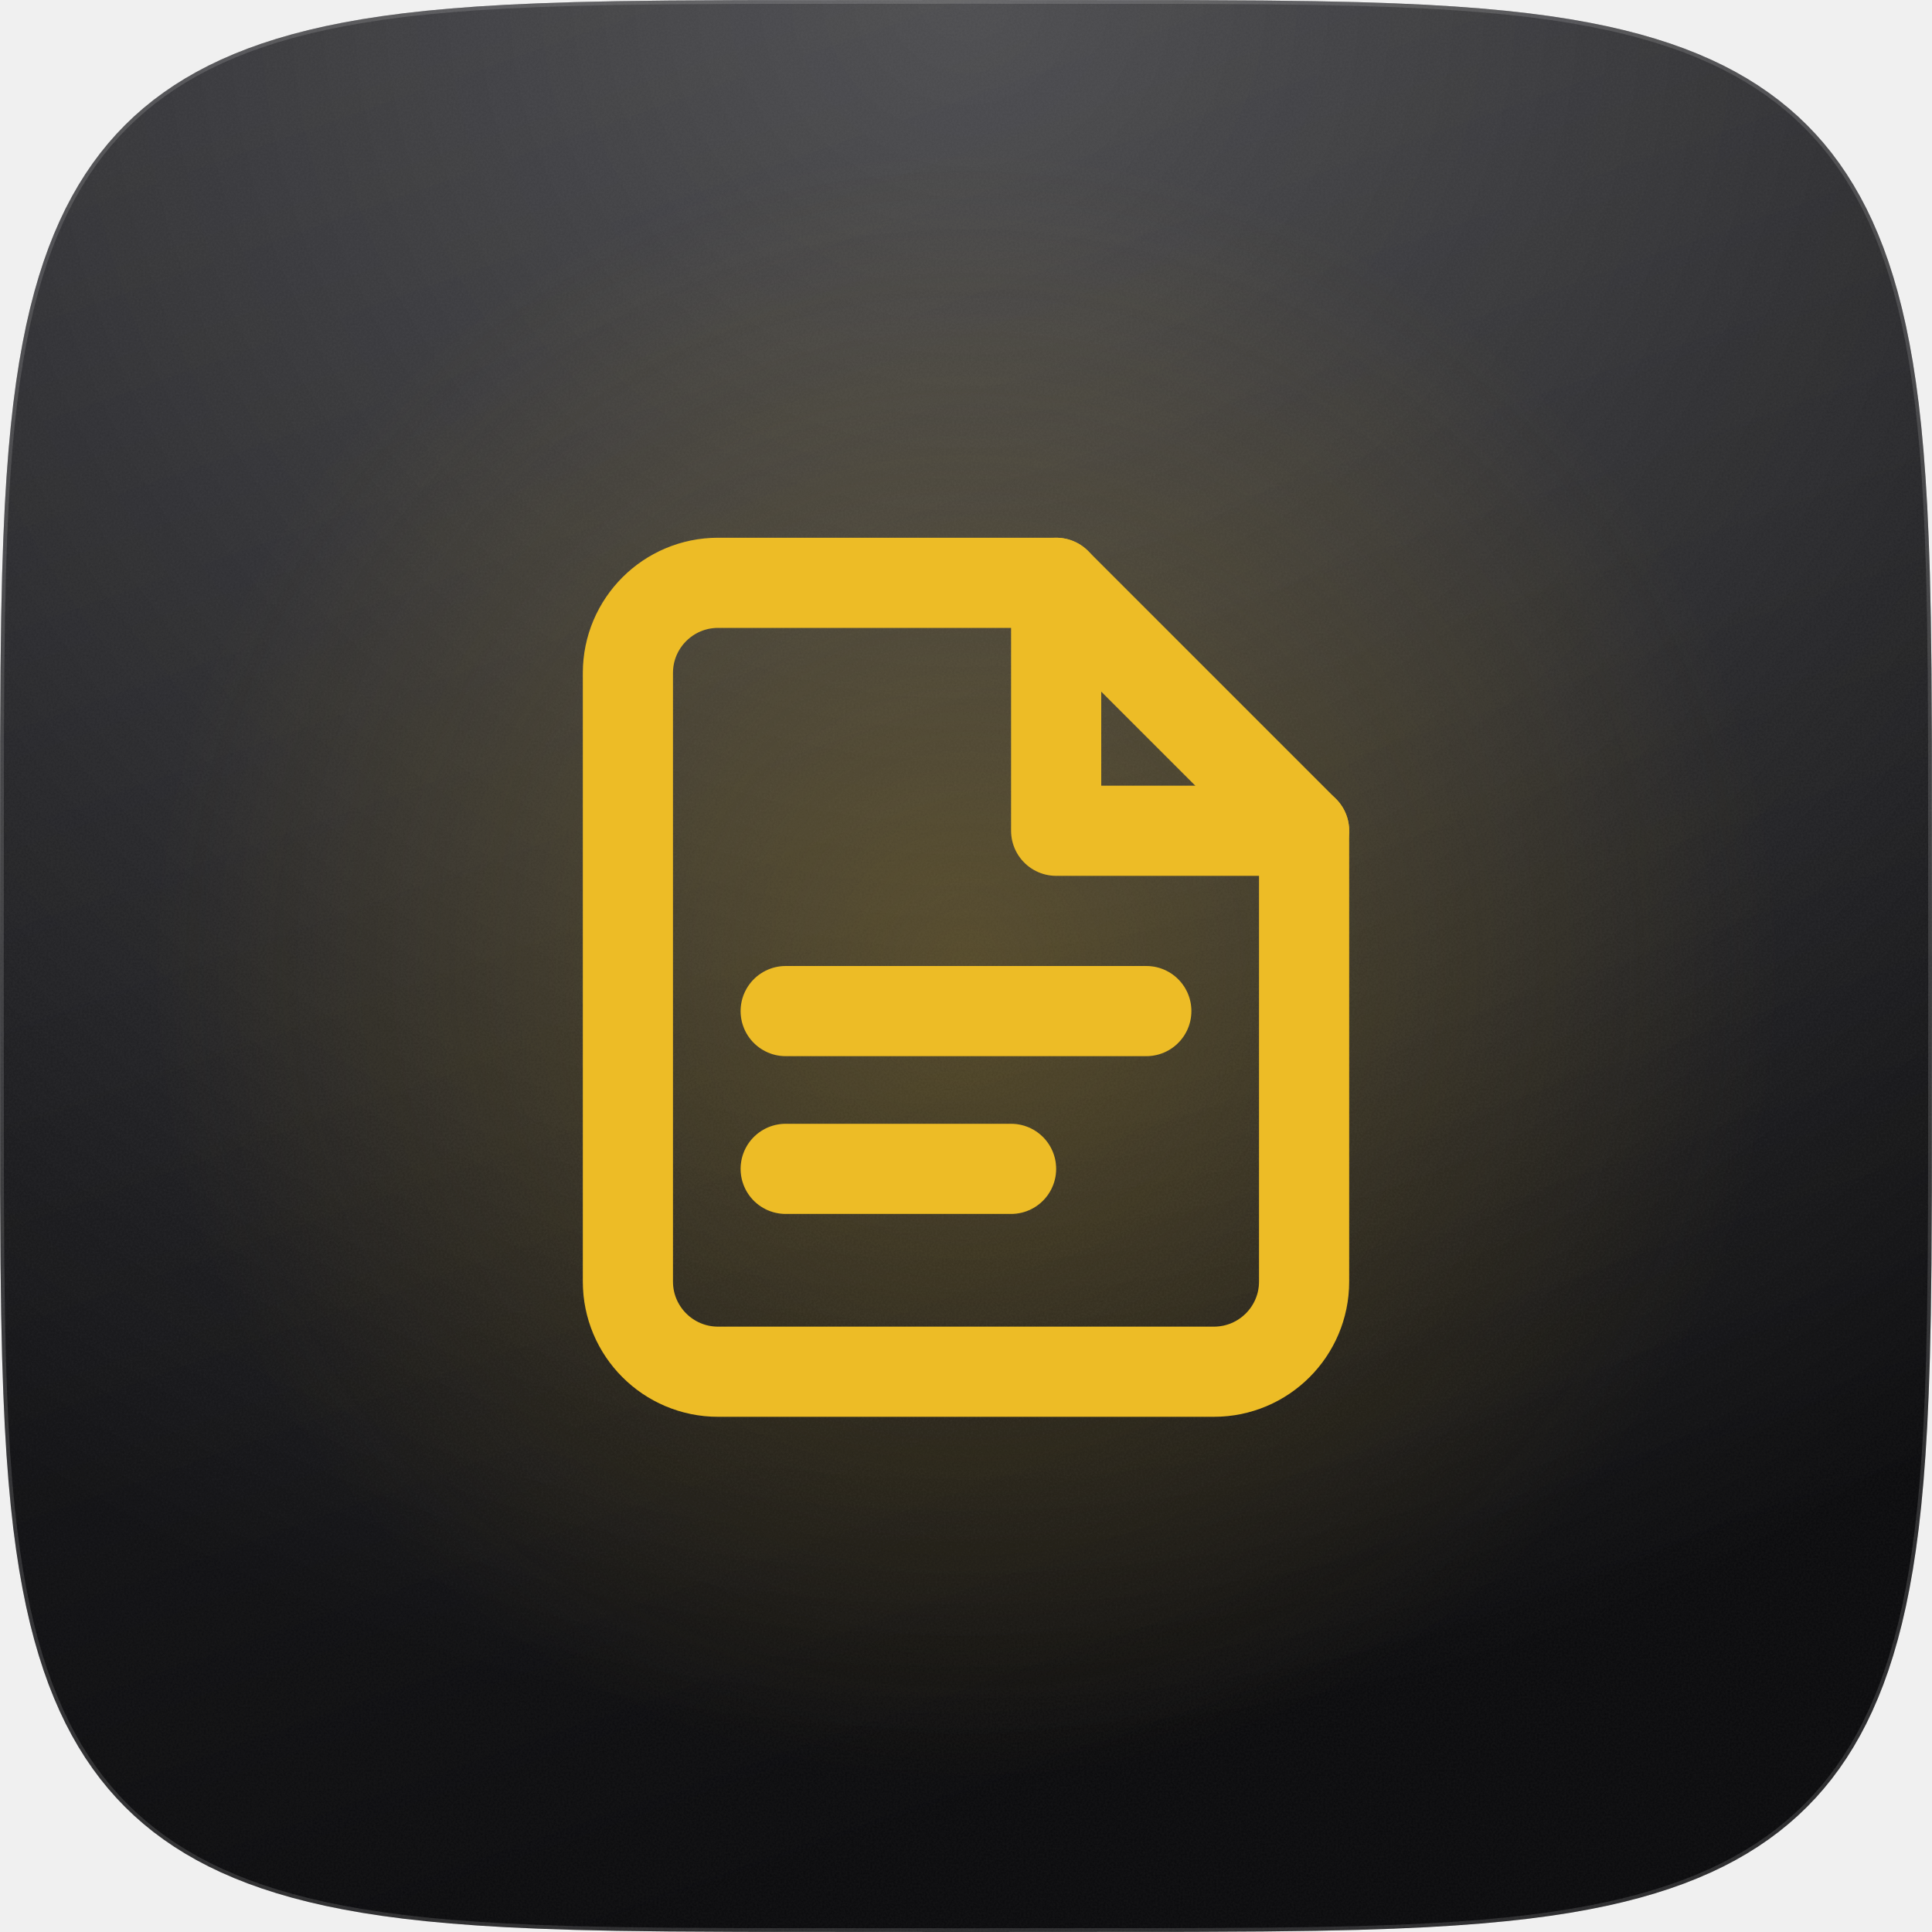
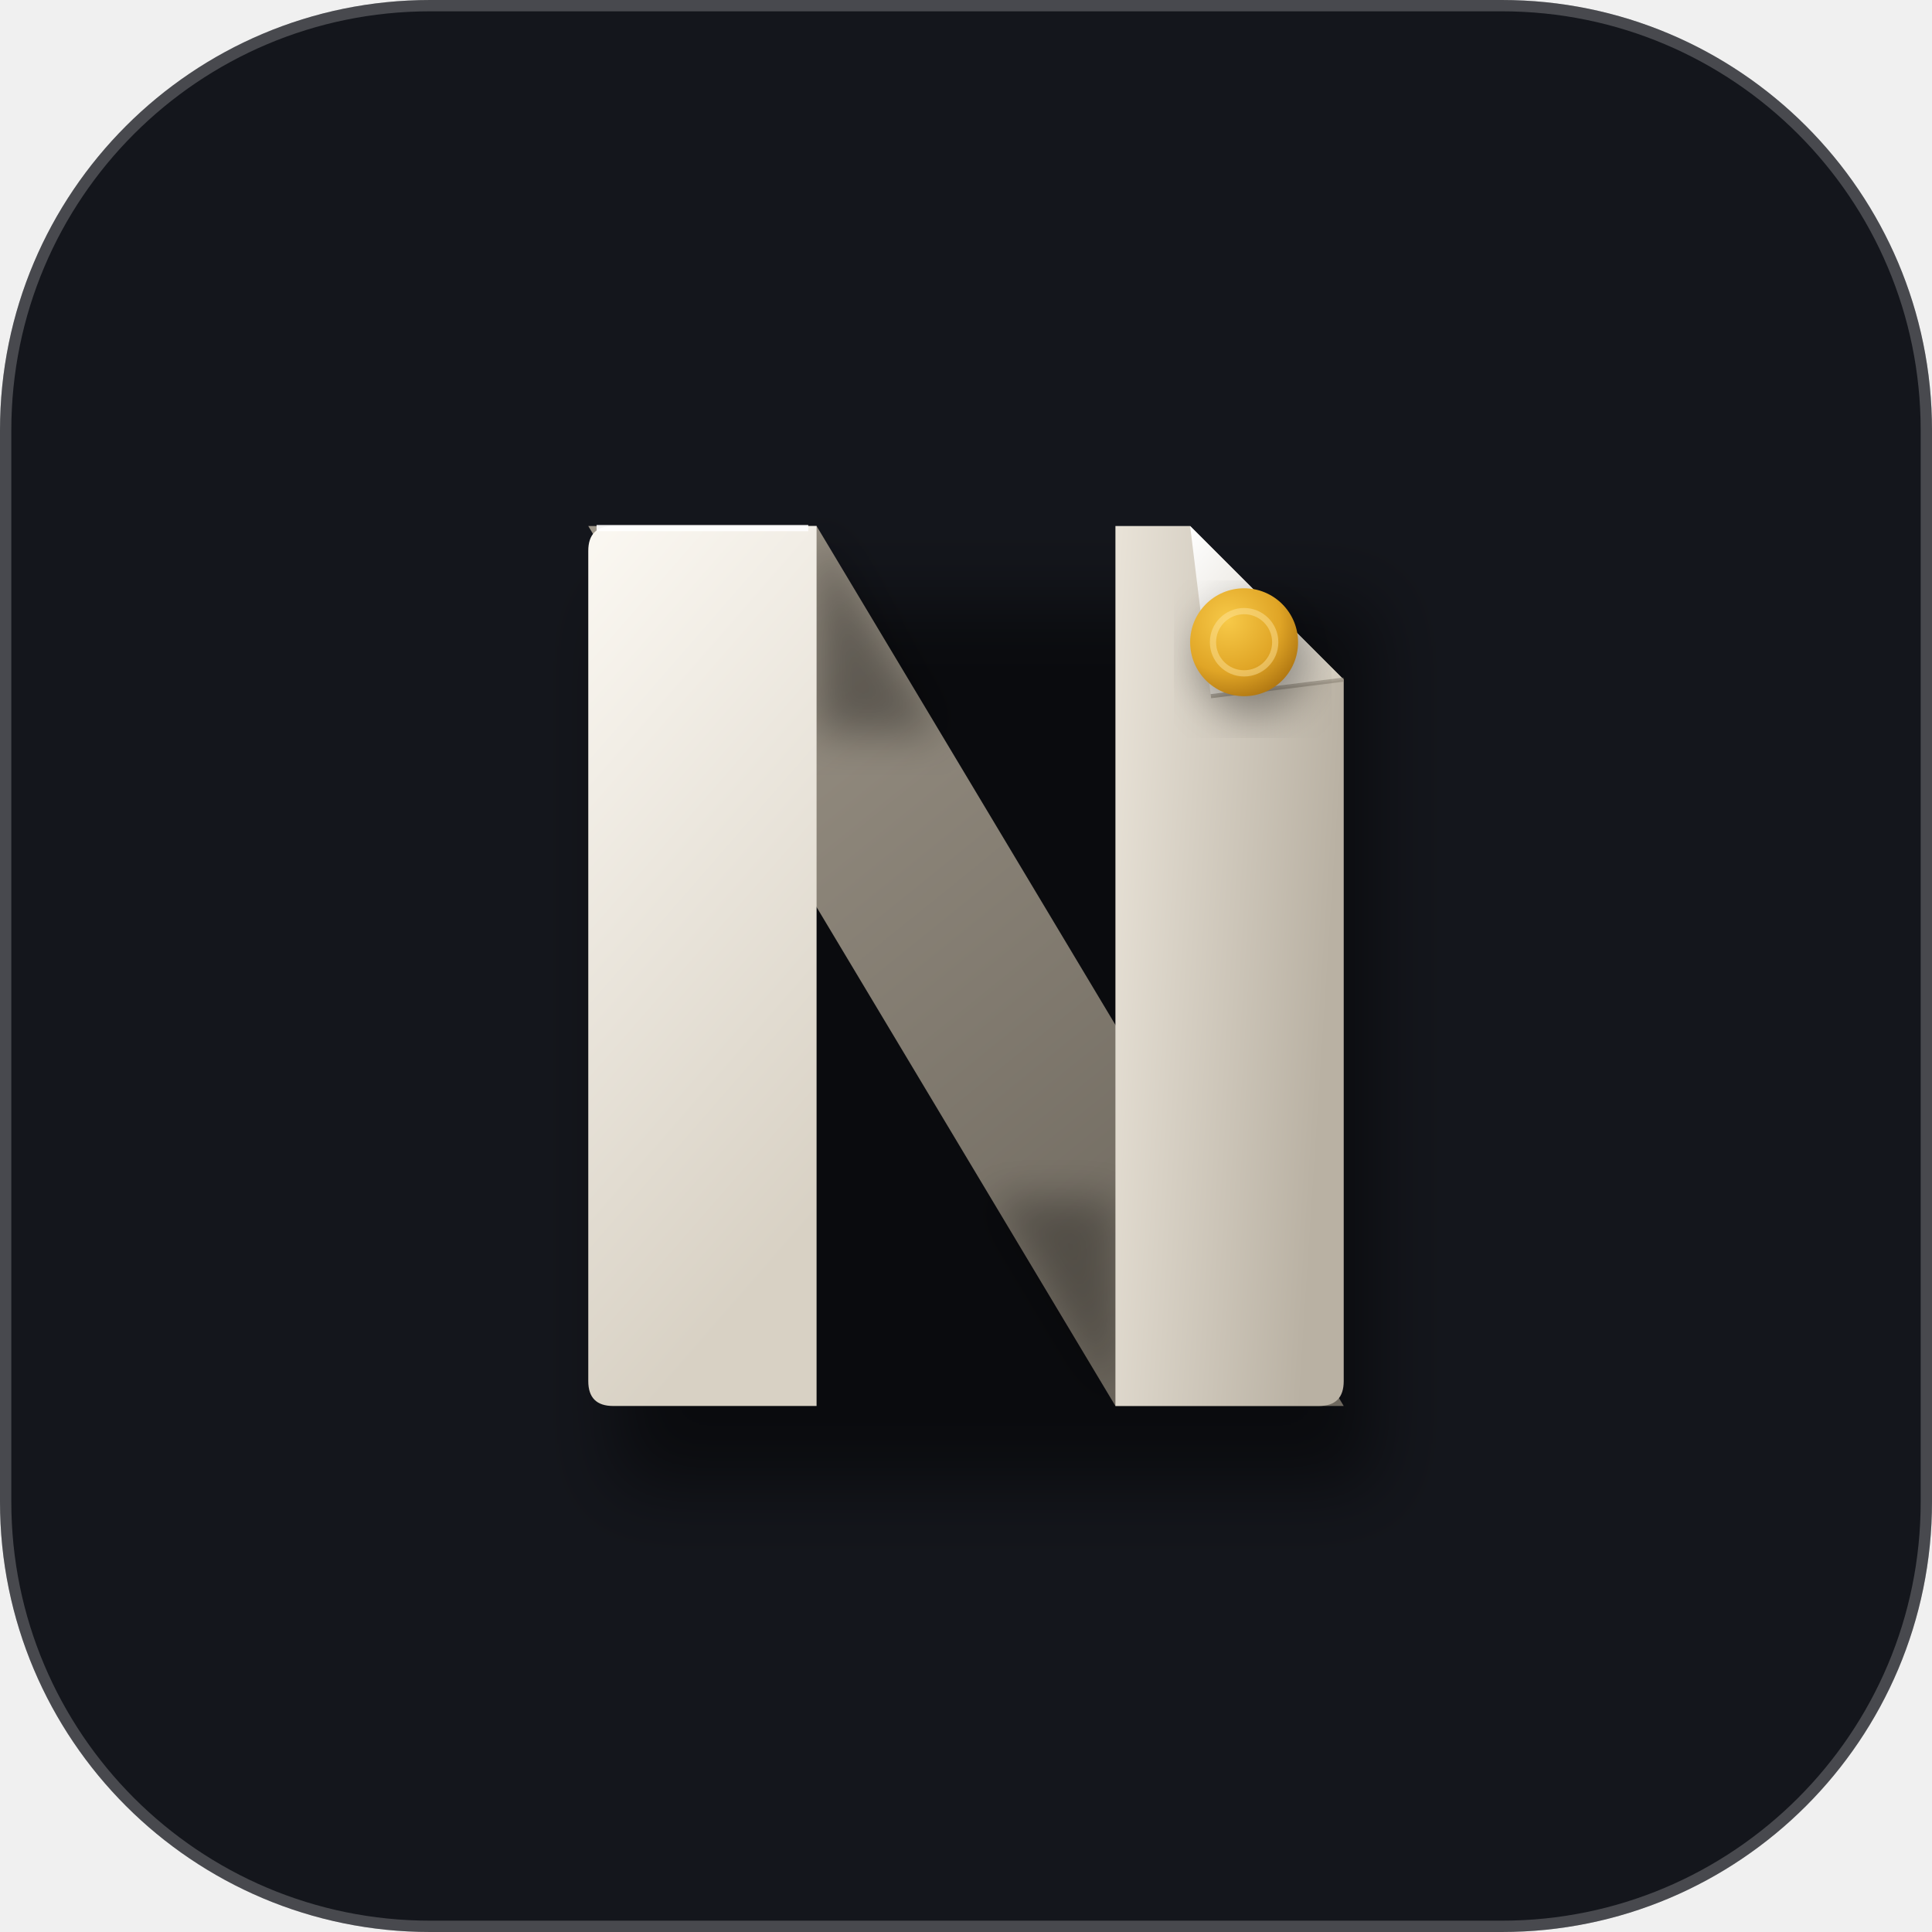
<svg xmlns="http://www.w3.org/2000/svg" width="1024" height="1024" viewBox="0 0 1024 1024">
+   <rect width="1024" height="1024" rx="228" fill="#14161C" />
  <defs>
-     <linearGradient id="t68bg" x1="0" y1="0" x2="0.35" y2="1">
-       <stop offset="0" stop-color="#202024" />
-       <stop offset="1" stop-color="#0A0A0C" />
+     <linearGradient id="a3_nf" x1="0" y1="0" x2="0.3" y2="1">
+       <stop offset="0" stop-color="#FBF8F2" />
+       <stop offset="1" stop-color="#D8D1C4" />
    </linearGradient>
-     <radialGradient id="t68hi" cx="0.5" cy="0" r="0.9">
-       <stop offset="0" stop-color="#fff" stop-opacity="0.22" />
-       <stop offset="1" stop-color="#fff" stop-opacity="0" />
+     <linearGradient id="a3_nr" x1="0" y1="0" x2="1" y2="0.25">
+       <stop offset="0" stop-color="#E9E3D8" />
+       <stop offset="1" stop-color="#B9B1A3" />
+     </linearGradient>
+     <linearGradient id="a3_nb" x1="0" y1="0" x2="0.7" y2="1">
+       <stop offset="0" stop-color="#9F978A" />
+       <stop offset="1" stop-color="#6E685E" />
+     </linearGradient>
+     <linearGradient id="a3_nc" x1="0" y1="0" x2="1" y2="1">
+       <stop offset="0" stop-color="#FFFFFF" />
+       <stop offset="1" stop-color="#CFC7B8" />
+     </linearGradient>
+     <radialGradient id="a3_ns" cx="0.35" cy="0.3" r="0.8">
+       <stop offset="0" stop-color="#F7C948" />
+       <stop offset="0.6" stop-color="#E0A526" />
+       <stop offset="1" stop-color="#A86F0E" />
    </radialGradient>
-     <radialGradient id="t68gl" cx="0.5" cy="0.5" r="0.5">
-       <stop offset="0" stop-color="#EDBC26" stop-opacity="0.22" />
-       <stop offset="1" stop-color="#EDBC26" stop-opacity="0" />
-     </radialGradient>
-     <clipPath id="t68c">
-       <path d="M1024.00 512.00L1023.93 631.24L1023.72 669.32L1023.37 696.98L1022.88 719.47L1022.24 738.75L1021.47 755.78L1020.55 771.13L1019.49 785.16L1018.29 798.12L1016.95 810.17L1015.46 821.46L1013.83 832.08L1012.04 842.12L1010.12 851.63L1008.04 860.66L1005.81 869.27L1003.43 877.48L1000.90 885.33L998.22 892.83L995.37 900.02L992.37 906.92L989.21 913.53L985.88 919.87L982.38 925.96L978.72 931.81L974.88 937.42L970.87 942.81L966.67 947.99L962.29 952.96L957.72 957.72L952.96 962.29L947.99 966.67L942.81 970.87L937.42 974.88L931.81 978.72L925.96 982.38L919.87 985.88L913.53 989.21L906.92 992.37L900.02 995.37L892.83 998.22L885.33 1000.90L877.48 1003.43L869.27 1005.81L860.66 1008.04L851.63 1010.12L842.12 1012.04L832.08 1013.83L821.46 1015.46L810.17 1016.95L798.12 1018.29L785.16 1019.49L771.13 1020.55L755.78 1021.47L738.75 1022.24L719.47 1022.88L696.98 1023.37L669.32 1023.72L631.24 1023.93L512.00 1024.00L392.76 1023.93L354.68 1023.72L327.02 1023.37L304.53 1022.88L285.25 1022.24L268.22 1021.47L252.87 1020.55L238.84 1019.49L225.88 1018.29L213.83 1016.95L202.54 1015.46L191.92 1013.83L181.88 1012.04L172.37 1010.12L163.34 1008.04L154.73 1005.81L146.52 1003.43L138.67 1000.90L131.17 998.22L123.98 995.37L117.08 992.37L110.47 989.21L104.13 985.88L98.04 982.38L92.19 978.72L86.58 974.88L81.19 970.87L76.01 966.67L71.04 962.29L66.28 957.72L61.71 952.96L57.33 947.99L53.13 942.81L49.12 937.42L45.28 931.81L41.62 925.96L38.12 919.87L34.79 913.53L31.63 906.92L28.63 900.02L25.78 892.83L23.10 885.33L20.57 877.48L18.19 869.27L15.96 860.66L13.88 851.63L11.96 842.12L10.17 832.08L8.54 821.46L7.05 810.17L5.71 798.12L4.51 785.16L3.45 771.13L2.53 755.78L1.76 738.75L1.12 719.47L0.63 696.98L0.28 669.32L0.07 631.24L0.00 512.00L0.07 392.76L0.28 354.68L0.63 327.02L1.12 304.53L1.76 285.25L2.53 268.22L3.45 252.87L4.51 238.84L5.71 225.88L7.05 213.83L8.54 202.54L10.17 191.92L11.96 181.88L13.88 172.37L15.96 163.34L18.19 154.73L20.57 146.52L23.10 138.67L25.78 131.17L28.63 123.98L31.63 117.08L34.79 110.47L38.12 104.13L41.62 98.04L45.28 92.19L49.12 86.58L53.13 81.19L57.33 76.01L61.71 71.04L66.28 66.28L71.04 61.71L76.01 57.33L81.19 53.13L86.58 49.12L92.19 45.28L98.04 41.62L104.13 38.12L110.47 34.79L117.08 31.63L123.98 28.63L131.17 25.78L138.67 23.10L146.52 20.57L154.73 18.19L163.34 15.96L172.37 13.88L181.88 11.96L191.92 10.17L202.54 8.54L213.83 7.05L225.88 5.71L238.84 4.51L252.87 3.45L268.22 2.53L285.25 1.76L304.53 1.12L327.02 0.63L354.68 0.28L392.76 0.07L512.00 0.00L631.24 0.07L669.32 0.28L696.98 0.63L719.47 1.12L738.75 1.76L755.78 2.53L771.13 3.45L785.16 4.51L798.12 5.71L810.17 7.05L821.46 8.54L832.08 10.17L842.12 11.96L851.63 13.88L860.66 15.96L869.27 18.19L877.48 20.57L885.33 23.10L892.83 25.78L900.02 28.63L906.92 31.63L913.53 34.79L919.87 38.12L925.96 41.62L931.81 45.28L937.42 49.12L942.81 53.13L947.99 57.33L952.96 61.71L957.72 66.28L962.29 71.04L966.67 76.01L970.87 81.19L974.88 86.58L978.72 92.19L982.38 98.04L985.88 104.13L989.21 110.47L992.37 117.08L995.37 123.98L998.22 131.17L1000.90 138.67L1003.43 146.52L1005.81 154.73L1008.04 163.34L1010.12 172.37L1012.04 181.88L1013.83 191.92L1015.46 202.54L1016.95 213.83L1018.29 225.88L1019.49 238.84L1020.55 252.87L1021.47 268.22L1022.24 285.25L1022.88 304.53L1023.37 327.02L1023.72 354.68L1023.93 392.76Z" />
-     </clipPath>
-     <filter id="t68n" x="0" y="0" width="100%" height="100%">
-       <feTurbulence type="fractalNoise" baseFrequency="0.9" numOctaves="2" stitchTiles="stitch" />
-       <feColorMatrix values="0 0 0 0 0.5  0 0 0 0 0.5  0 0 0 0 0.5  0 0 0 0.06 0" />
+     <filter id="a3_nsh" x="-20%" y="-20%" width="140%" height="150%">
+       <feGaussianBlur stdDeviation="18" />
+     </filter>
+     <filter id="a3_nsoft" x="-20%" y="-20%" width="140%" height="140%">
+       <feGaussianBlur stdDeviation="10" />
    </filter>
  </defs>
-   <path d="M1024.00 512.00L1023.93 631.24L1023.72 669.32L1023.37 696.98L1022.88 719.47L1022.24 738.75L1021.47 755.78L1020.55 771.13L1019.49 785.16L1018.29 798.12L1016.95 810.17L1015.46 821.46L1013.83 832.08L1012.04 842.12L1010.12 851.63L1008.04 860.66L1005.81 869.27L1003.43 877.48L1000.90 885.33L998.22 892.83L995.37 900.02L992.37 906.92L989.21 913.53L985.88 919.87L982.38 925.96L978.72 931.81L974.88 937.42L970.87 942.81L966.67 947.99L962.29 952.96L957.72 957.72L952.96 962.29L947.99 966.67L942.81 970.87L937.42 974.88L931.81 978.72L925.96 982.38L919.87 985.88L913.53 989.21L906.92 992.37L900.02 995.37L892.83 998.22L885.33 1000.90L877.48 1003.43L869.27 1005.81L860.66 1008.04L851.63 1010.12L842.12 1012.04L832.08 1013.83L821.46 1015.46L810.17 1016.95L798.12 1018.29L785.16 1019.49L771.13 1020.55L755.78 1021.47L738.75 1022.24L719.47 1022.88L696.98 1023.37L669.32 1023.72L631.24 1023.93L512.00 1024.00L392.76 1023.93L354.68 1023.72L327.02 1023.37L304.53 1022.88L285.25 1022.24L268.22 1021.47L252.87 1020.55L238.84 1019.49L225.88 1018.29L213.83 1016.95L202.54 1015.46L191.92 1013.83L181.88 1012.04L172.37 1010.12L163.34 1008.04L154.73 1005.81L146.52 1003.43L138.67 1000.90L131.17 998.22L123.98 995.37L117.08 992.37L110.47 989.21L104.13 985.88L98.04 982.38L92.19 978.72L86.58 974.88L81.19 970.87L76.01 966.67L71.04 962.29L66.28 957.72L61.71 952.96L57.33 947.99L53.13 942.81L49.12 937.42L45.28 931.81L41.62 925.96L38.12 919.87L34.79 913.53L31.63 906.92L28.63 900.02L25.78 892.83L23.10 885.33L20.57 877.48L18.19 869.27L15.96 860.66L13.88 851.63L11.96 842.12L10.17 832.08L8.54 821.46L7.05 810.17L5.71 798.12L4.51 785.16L3.45 771.13L2.53 755.78L1.76 738.75L1.12 719.47L0.63 696.98L0.28 669.32L0.07 631.24L0.00 512.00L0.07 392.76L0.28 354.68L0.63 327.02L1.12 304.53L1.76 285.25L2.53 268.22L3.45 252.87L4.51 238.84L5.71 225.88L7.05 213.83L8.54 202.54L10.17 191.92L11.96 181.88L13.88 172.37L15.96 163.34L18.19 154.73L20.57 146.52L23.10 138.67L25.78 131.17L28.63 123.98L31.63 117.08L34.79 110.47L38.12 104.13L41.62 98.04L45.28 92.19L49.12 86.58L53.13 81.19L57.33 76.01L61.71 71.04L66.28 66.28L71.04 61.71L76.01 57.33L81.19 53.13L86.58 49.12L92.19 45.28L98.04 41.62L104.13 38.12L110.47 34.79L117.08 31.63L123.98 28.63L131.17 25.78L138.67 23.10L146.52 20.57L154.73 18.19L163.34 15.96L172.37 13.88L181.88 11.96L191.92 10.17L202.54 8.54L213.83 7.05L225.88 5.71L238.84 4.51L252.87 3.45L268.22 2.53L285.25 1.76L304.53 1.12L327.02 0.63L354.68 0.28L392.76 0.07L512.00 0.00L631.24 0.07L669.32 0.28L696.98 0.63L719.47 1.12L738.75 1.76L755.78 2.53L771.13 3.45L785.16 4.51L798.12 5.71L810.17 7.05L821.46 8.54L832.08 10.17L842.12 11.96L851.63 13.88L860.66 15.96L869.27 18.19L877.48 20.57L885.33 23.10L892.83 25.78L900.02 28.63L906.92 31.63L913.53 34.79L919.87 38.12L925.96 41.62L931.81 45.28L937.42 49.12L942.81 53.13L947.99 57.33L952.96 61.71L957.72 66.28L962.29 71.04L966.67 76.01L970.87 81.19L974.88 86.58L978.72 92.19L982.38 98.04L985.88 104.13L989.21 110.47L992.37 117.08L995.37 123.98L998.22 131.17L1000.90 138.67L1003.43 146.52L1005.81 154.73L1008.04 163.34L1010.12 172.37L1012.04 181.88L1013.83 191.92L1015.46 202.54L1016.95 213.83L1018.29 225.88L1019.49 238.84L1020.55 252.87L1021.47 268.22L1022.24 285.25L1022.88 304.53L1023.37 327.02L1023.72 354.68L1023.93 392.76Z" fill="url(#t68bg)" />
-   <g clip-path="url(#t68c)">
-     <rect width="1024" height="1024" fill="url(#t68hi)" />
-     <rect width="1024" height="1024" filter="url(#t68n)" />
-     <circle cx="512" cy="512" r="430.08" fill="url(#t68gl)" />
+   <g transform="translate(512 512) scale(1.1) translate(-512 -512)">
+     <path d="M330 312 H694 V736 H330 Z" fill="#000" opacity="0.5" filter="url(#a3_nsh)" transform="translate(14 26)" />
+     <path d="M330 300 H440 L694 724 H584 Z" fill="url(#a3_nb)" />
+     <path d="M440 300 L500 400 H440 Z" fill="#000" opacity="0.35" filter="url(#a3_nsoft)" />
+     <path d="M584 724 L524 624 H584 Z" fill="#000" opacity="0.3" filter="url(#a3_nsoft)" />
+     <path d="M342 300 H440 V724 H342 Q330 724 330 712 V312 Q330 300 342 300 Z" fill="url(#a3_nf)" />
+     <path d="M584 300 H620 L694 374 V712 Q694 724 682 724 H584 Z" fill="url(#a3_nr)" />
+     <path d="M620 300 L694 374 L630 382 Z" fill="url(#a3_nc)" />
+     <path d="M630 382 L694 374" stroke="#8C8476" stroke-width="2" opacity="0.6" />
+     <circle cx="650" cy="364" r="27" fill="#000" opacity="0.35" filter="url(#a3_nsoft)" />
+     <circle cx="646" cy="356" r="26" fill="url(#a3_ns)" />
+     <circle cx="646" cy="356" r="15" fill="none" stroke="#FFE7A3" stroke-opacity="0.45" stroke-width="3" />
+     <path d="M334 301 H436" stroke="#FFFFFF" stroke-width="3" opacity="0.9" />
  </g>
-   <path d="M1024.00 512.00L1023.93 631.24L1023.72 669.32L1023.37 696.98L1022.88 719.47L1022.24 738.75L1021.47 755.78L1020.55 771.13L1019.49 785.16L1018.29 798.12L1016.95 810.17L1015.46 821.46L1013.83 832.08L1012.04 842.12L1010.12 851.63L1008.04 860.66L1005.81 869.27L1003.43 877.48L1000.90 885.33L998.22 892.83L995.37 900.02L992.37 906.92L989.21 913.53L985.88 919.87L982.38 925.96L978.72 931.81L974.88 937.42L970.87 942.81L966.67 947.99L962.29 952.96L957.72 957.72L952.96 962.29L947.99 966.67L942.81 970.87L937.42 974.88L931.81 978.72L925.96 982.38L919.87 985.88L913.53 989.21L906.92 992.37L900.02 995.37L892.83 998.22L885.33 1000.90L877.48 1003.43L869.27 1005.81L860.66 1008.04L851.63 1010.12L842.12 1012.04L832.08 1013.83L821.46 1015.46L810.17 1016.95L798.12 1018.29L785.16 1019.49L771.13 1020.55L755.78 1021.47L738.75 1022.24L719.47 1022.88L696.98 1023.37L669.32 1023.72L631.24 1023.93L512.00 1024.00L392.76 1023.93L354.68 1023.72L327.02 1023.37L304.53 1022.88L285.25 1022.24L268.22 1021.47L252.87 1020.55L238.84 1019.49L225.88 1018.29L213.83 1016.95L202.54 1015.46L191.92 1013.83L181.88 1012.04L172.37 1010.12L163.34 1008.04L154.73 1005.81L146.52 1003.43L138.67 1000.90L131.17 998.22L123.98 995.37L117.08 992.37L110.47 989.21L104.13 985.88L98.04 982.38L92.19 978.72L86.58 974.88L81.19 970.87L76.01 966.67L71.04 962.29L66.28 957.72L61.71 952.96L57.33 947.99L53.13 942.81L49.12 937.42L45.28 931.81L41.62 925.96L38.12 919.87L34.79 913.53L31.63 906.92L28.63 900.02L25.78 892.83L23.10 885.33L20.57 877.48L18.19 869.27L15.96 860.66L13.88 851.63L11.96 842.12L10.17 832.08L8.54 821.46L7.05 810.17L5.71 798.12L4.51 785.16L3.45 771.13L2.53 755.78L1.76 738.75L1.12 719.47L0.63 696.98L0.28 669.32L0.07 631.24L0.00 512.00L0.07 392.76L0.28 354.68L0.63 327.02L1.12 304.53L1.76 285.25L2.53 268.22L3.45 252.87L4.51 238.84L5.71 225.88L7.05 213.83L8.54 202.54L10.17 191.92L11.96 181.88L13.88 172.37L15.96 163.34L18.19 154.73L20.57 146.52L23.10 138.67L25.78 131.17L28.63 123.98L31.63 117.08L34.79 110.47L38.12 104.13L41.62 98.04L45.28 92.19L49.12 86.58L53.13 81.19L57.33 76.01L61.71 71.04L66.28 66.28L71.04 61.71L76.01 57.33L81.19 53.13L86.58 49.12L92.19 45.28L98.04 41.62L104.13 38.12L110.47 34.79L117.08 31.63L123.98 28.63L131.17 25.78L138.67 23.10L146.52 20.57L154.73 18.19L163.34 15.96L172.37 13.88L181.88 11.96L191.92 10.17L202.54 8.54L213.83 7.05L225.88 5.71L238.84 4.51L252.87 3.45L268.22 2.53L285.25 1.76L304.53 1.12L327.02 0.63L354.68 0.28L392.76 0.07L512.00 0.00L631.24 0.07L669.32 0.28L696.98 0.63L719.47 1.12L738.75 1.76L755.78 2.53L771.13 3.45L785.16 4.51L798.12 5.71L810.17 7.05L821.46 8.54L832.08 10.17L842.12 11.96L851.63 13.88L860.66 15.96L869.27 18.19L877.48 20.57L885.33 23.10L892.83 25.78L900.02 28.63L906.92 31.63L913.53 34.79L919.87 38.12L925.96 41.62L931.81 45.28L937.42 49.12L942.81 53.13L947.99 57.33L952.96 61.71L957.72 66.28L962.29 71.04L966.67 76.01L970.87 81.19L974.88 86.58L978.72 92.19L982.38 98.04L985.88 104.13L989.21 110.47L992.37 117.08L995.37 123.98L998.22 131.17L1000.90 138.67L1003.43 146.52L1005.81 154.73L1008.04 163.34L1010.12 172.37L1012.04 181.88L1013.83 191.92L1015.46 202.54L1016.95 213.83L1018.29 225.88L1019.49 238.84L1020.55 252.87L1021.47 268.22L1022.24 285.25L1022.88 304.53L1023.37 327.02L1023.72 354.68L1023.93 392.76Z" fill="none" stroke="#FFFFFF" stroke-opacity="0.14" stroke-width="4" clip-path="url(#t68c)" />
-   <g transform="translate(225.28 225.28) scale(23.89333)" color="#EDBC26" fill="none" stroke="#EDBC26" stroke-width="2" stroke-linecap="round" stroke-linejoin="round">
-     <path d="M6.5 3.5h7.5l5.5 5.5v10a2 2 0 0 1-2 2h-11a2 2 0 0 1-2-2v-13.5a2 2 0 0 1 2-2z" />
-     <path d="M14 3.5V9h5.5" />
-     <path d="M8 13h8M8 16.5h5" />
-   </g>
+   <rect x="3" y="3" width="1018" height="1018" rx="225" fill="none" stroke="#FFFFFF" stroke-opacity="0.22" stroke-width="6" />
</svg>
